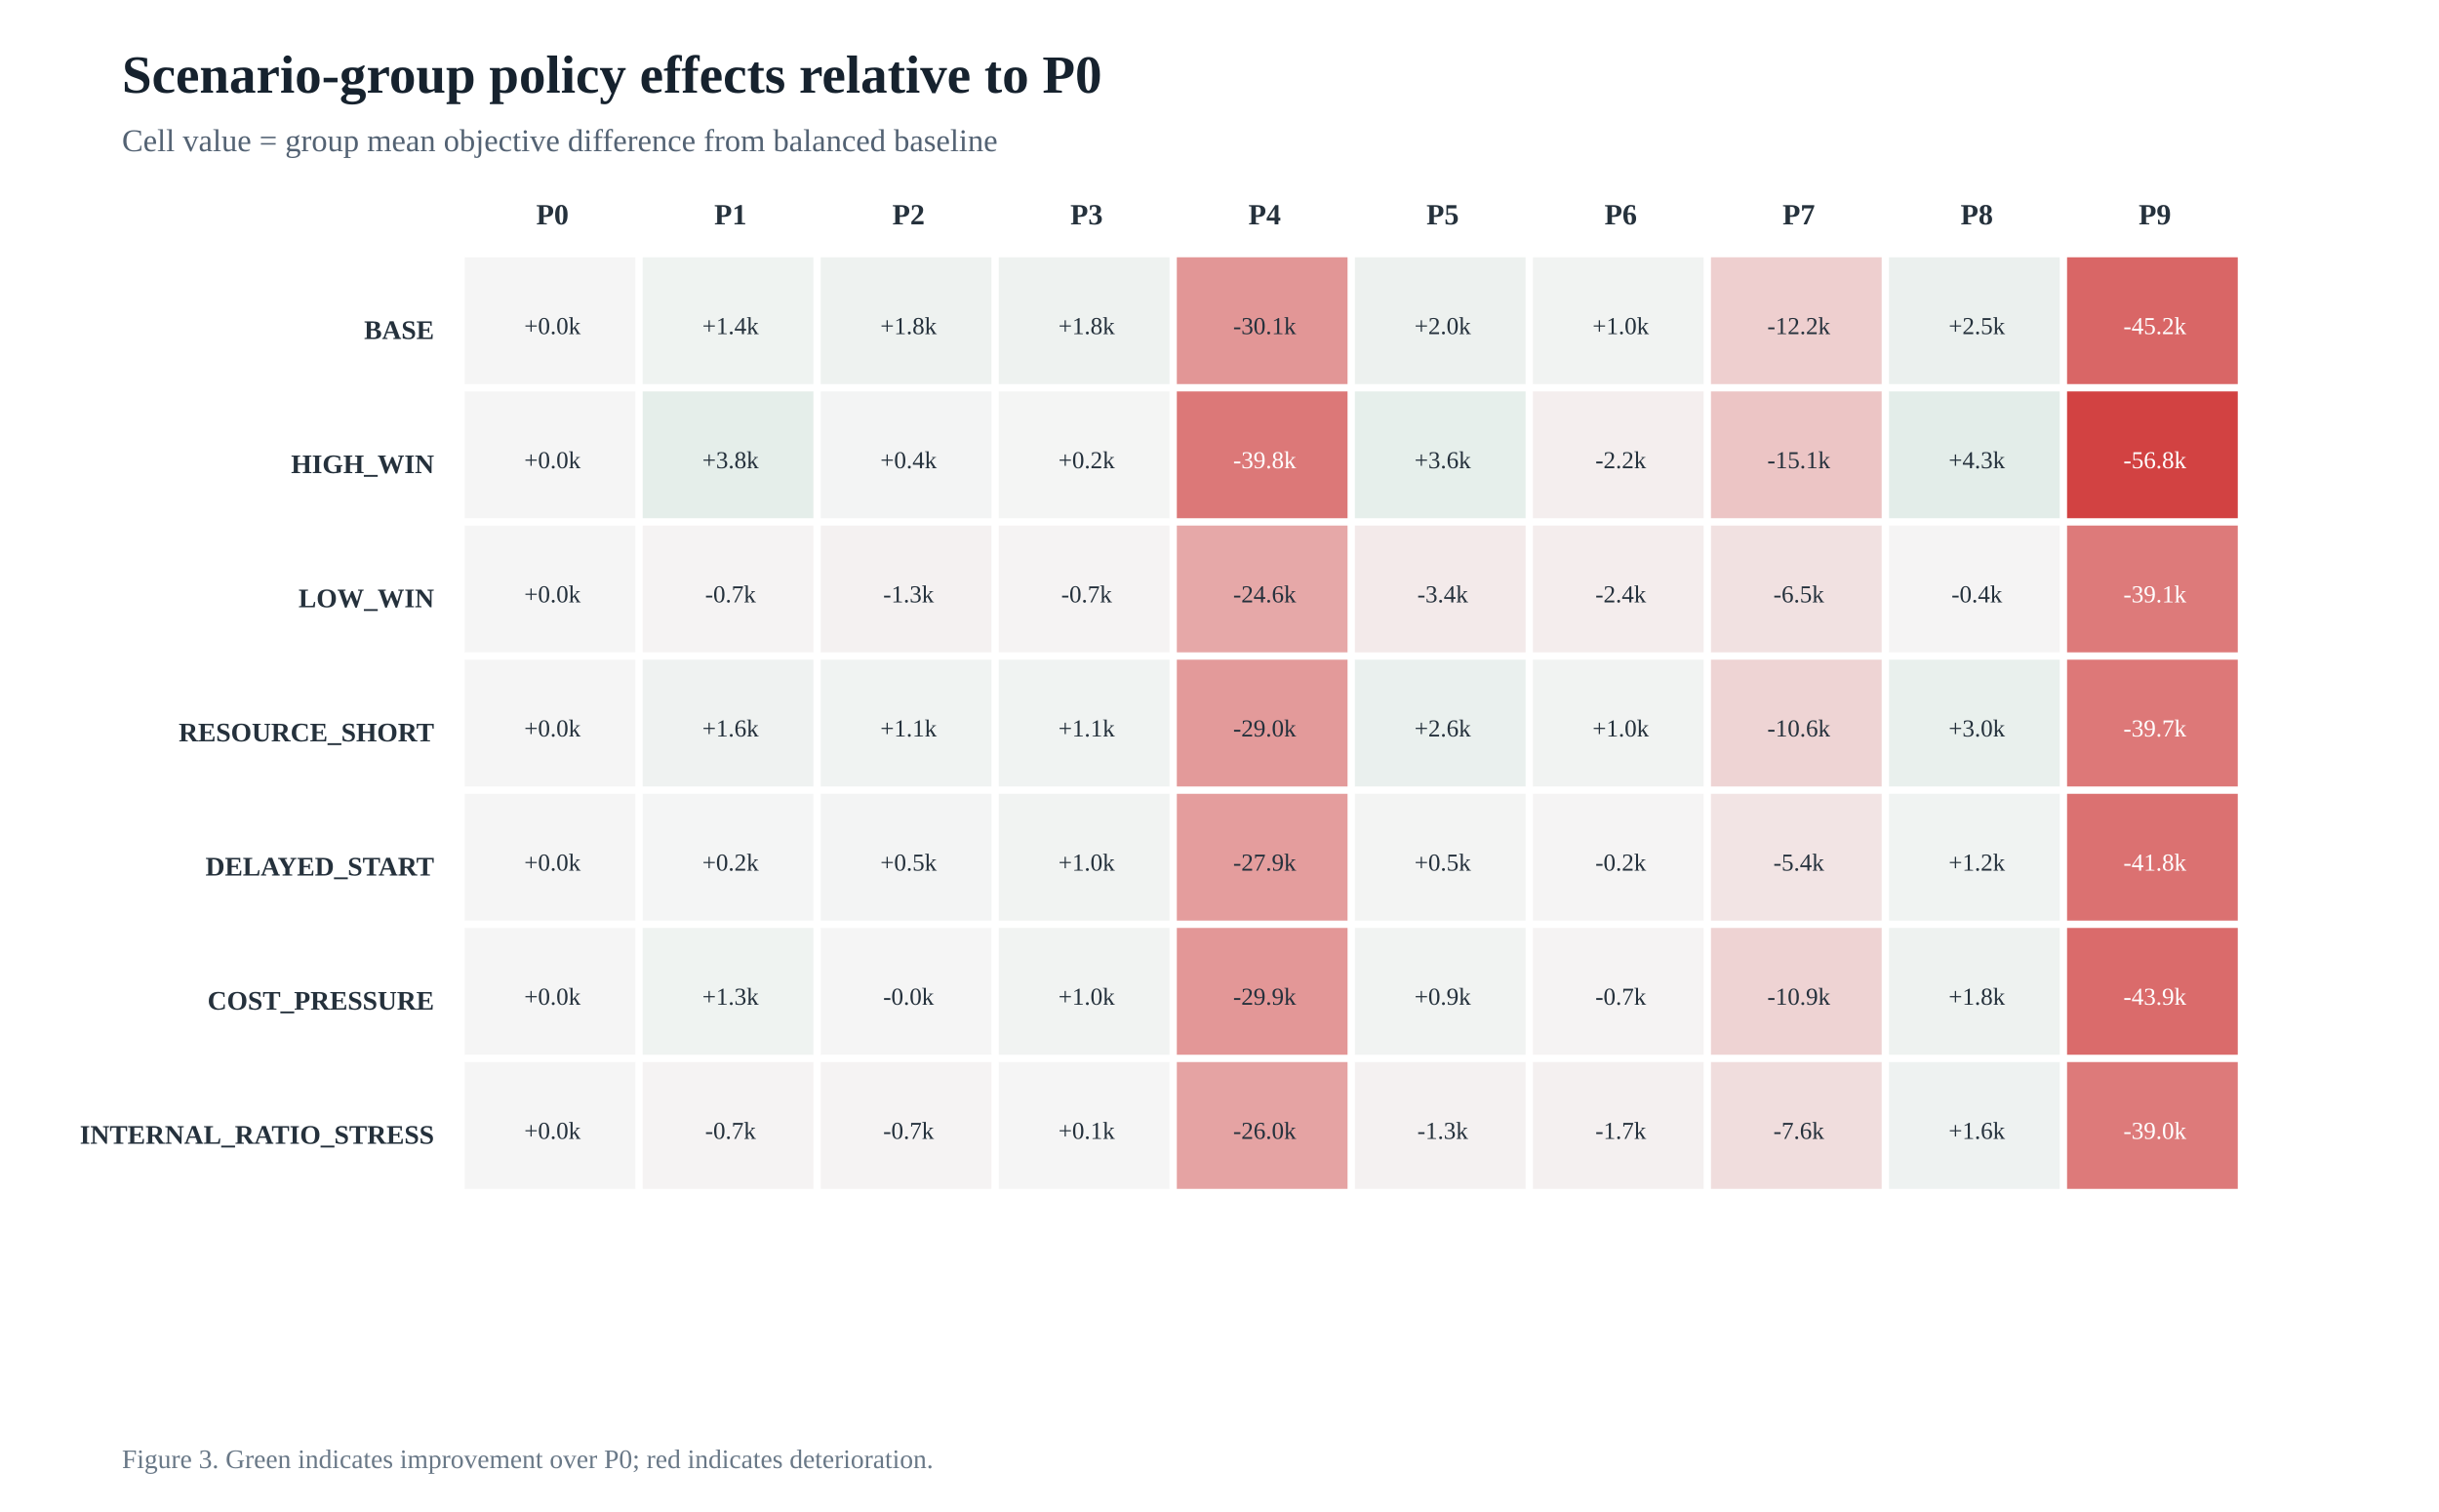
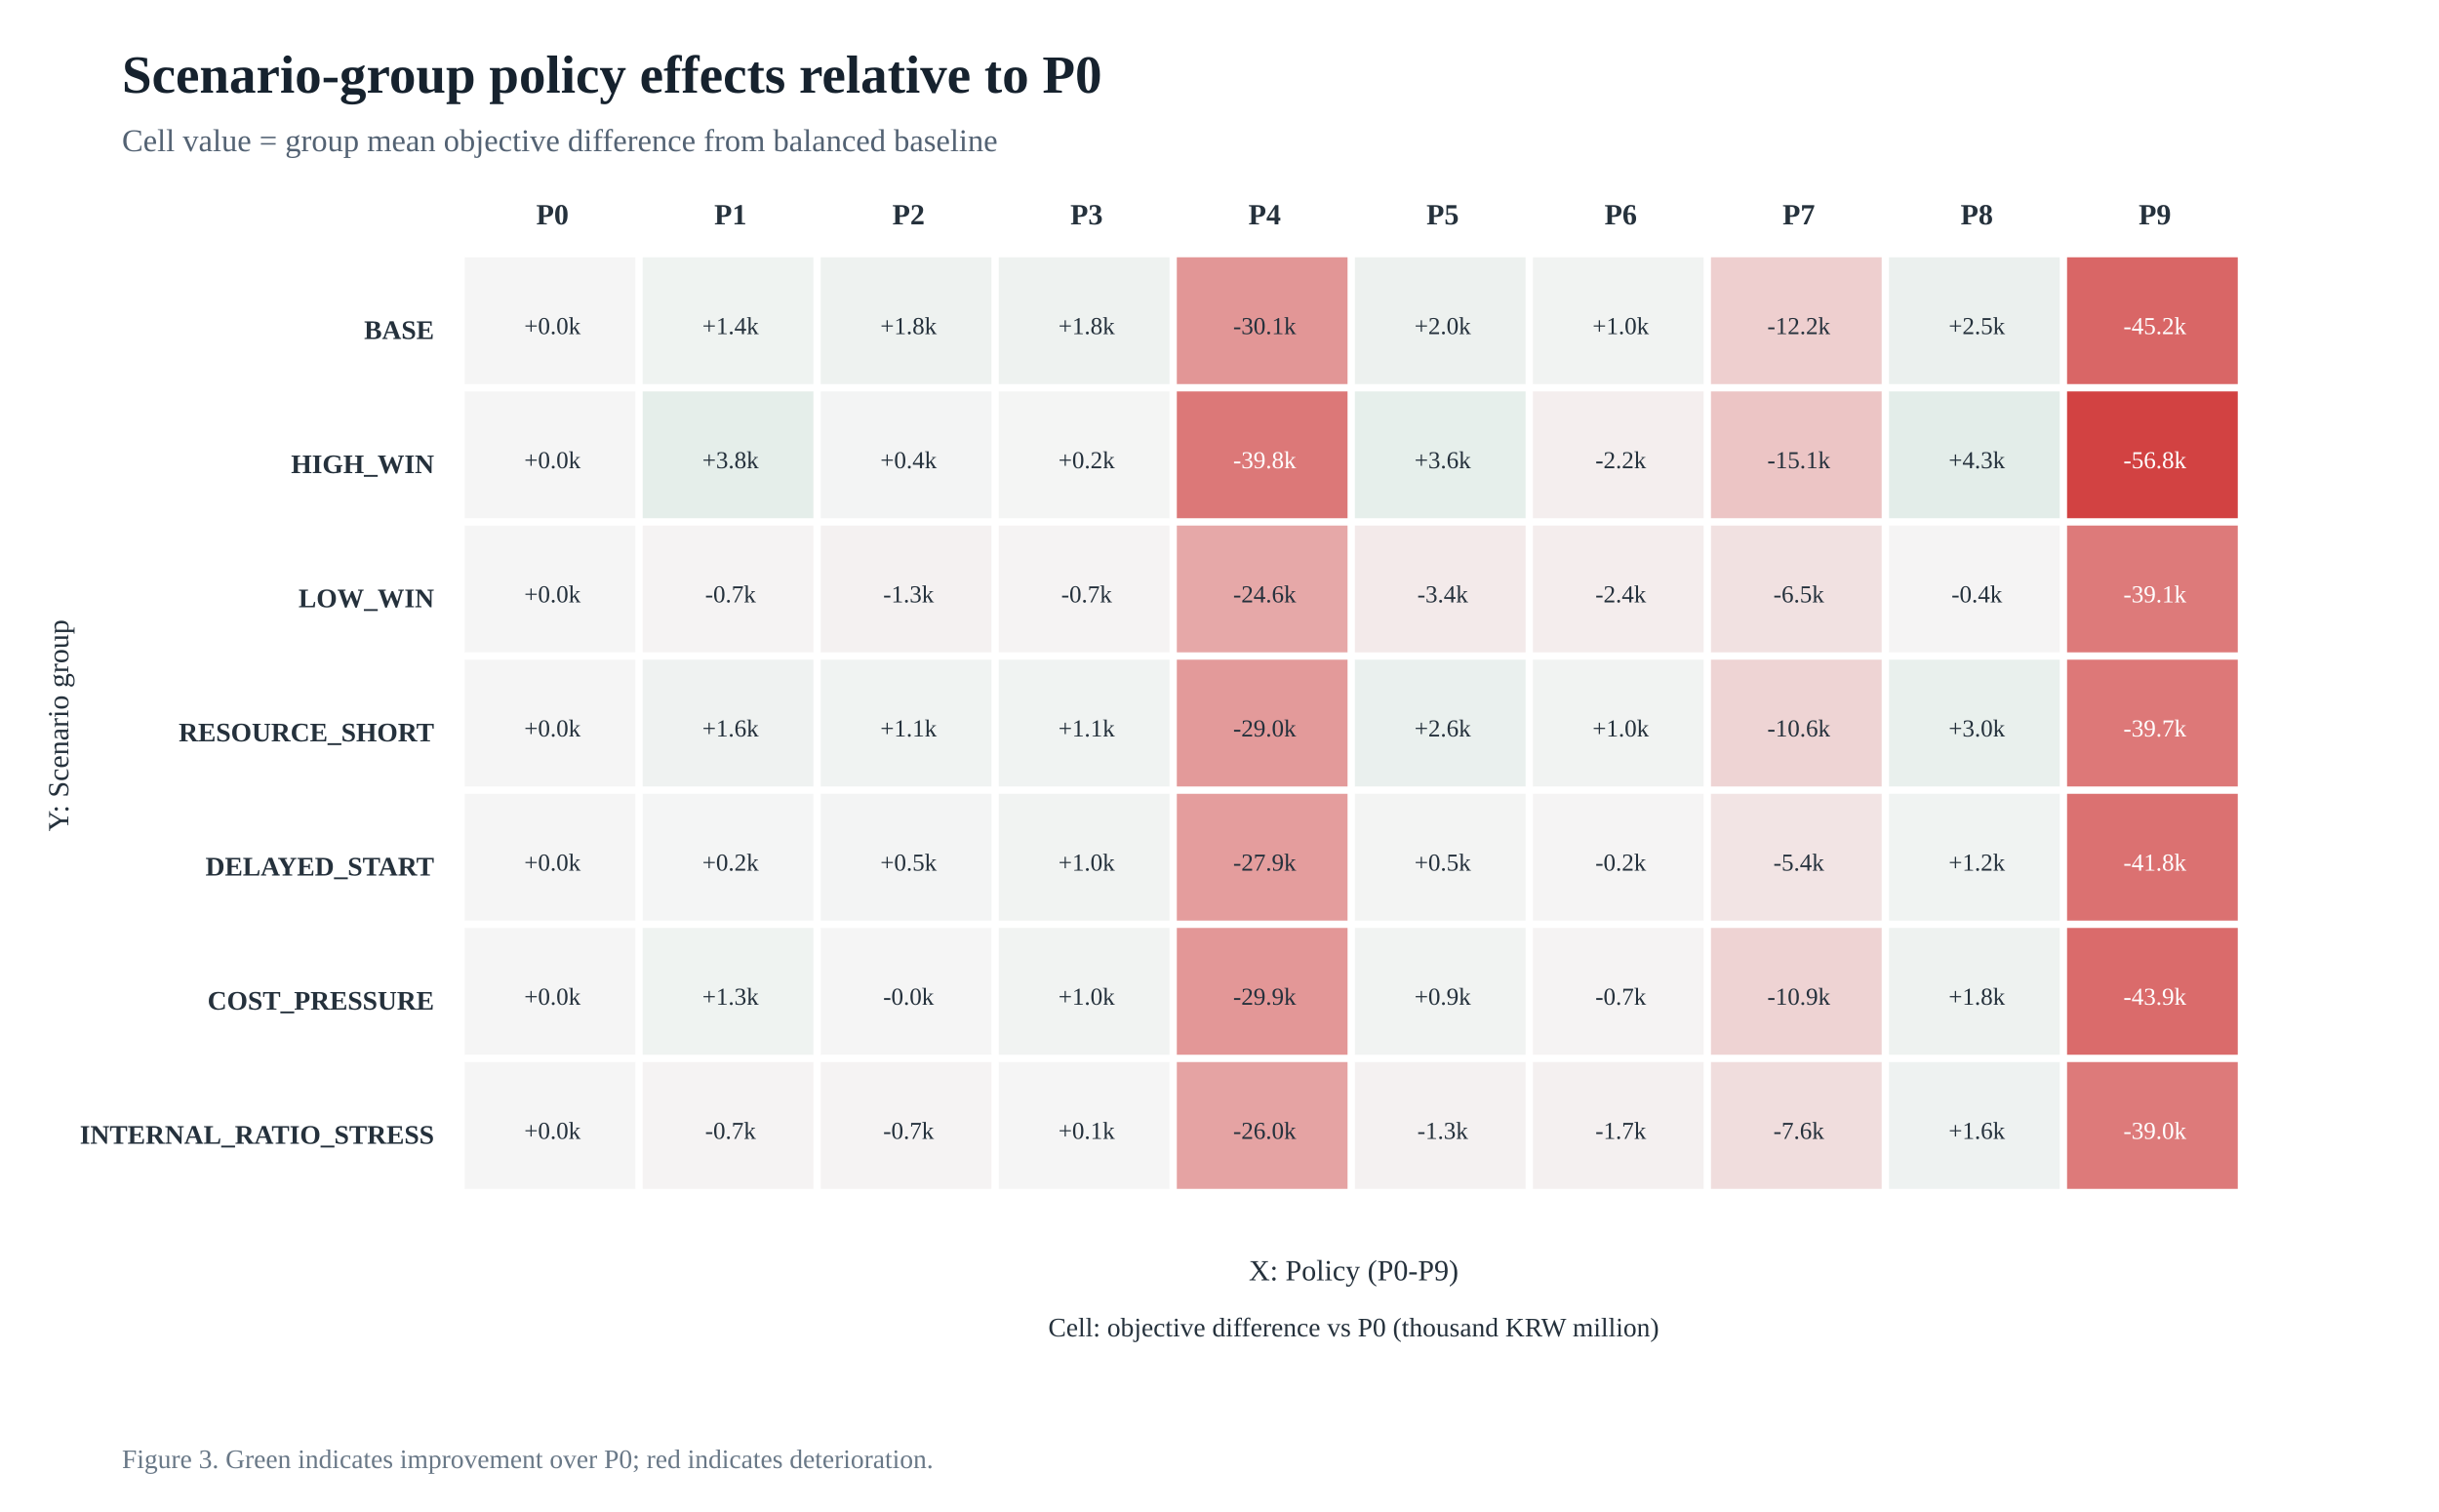
<svg xmlns="http://www.w3.org/2000/svg" width="1000" height="620" viewBox="0 0 1000 620">
  <rect width="100%" height="100%" fill="white" />
  <text x="50.0" y="38.0" font-size="22" text-anchor="start" fill="#16222e" font-weight="bold">Scenario-group policy effects relative to P0</text>
  <text x="50.0" y="62.0" font-size="13" text-anchor="start" fill="#536273" font-weight="normal">Cell value = group mean objective difference from balanced baseline</text>
  <text x="226.5" y="92.0" font-size="12" text-anchor="middle" fill="#25313c" font-weight="bold">P0</text>
  <text x="299.5" y="92.0" font-size="12" text-anchor="middle" fill="#25313c" font-weight="bold">P1</text>
  <text x="372.5" y="92.0" font-size="12" text-anchor="middle" fill="#25313c" font-weight="bold">P2</text>
  <text x="445.5" y="92.0" font-size="12" text-anchor="middle" fill="#25313c" font-weight="bold">P3</text>
  <text x="518.5" y="92.0" font-size="12" text-anchor="middle" fill="#25313c" font-weight="bold">P4</text>
  <text x="591.5" y="92.0" font-size="12" text-anchor="middle" fill="#25313c" font-weight="bold">P5</text>
  <text x="664.5" y="92.0" font-size="12" text-anchor="middle" fill="#25313c" font-weight="bold">P6</text>
  <text x="737.5" y="92.0" font-size="12" text-anchor="middle" fill="#25313c" font-weight="bold">P7</text>
  <text x="810.5" y="92.0" font-size="12" text-anchor="middle" fill="#25313c" font-weight="bold">P8</text>
  <text x="883.5" y="92.0" font-size="12" text-anchor="middle" fill="#25313c" font-weight="bold">P9</text>
  <text x="178.0" y="139.0" font-size="11" text-anchor="end" fill="#25313c" font-weight="bold">BASE</text>
  <rect x="190.0" y="105.0" width="71.0" height="53.0" fill="#f5f5f5" stroke="white" stroke-width="1" opacity="1" />
  <text x="226.5" y="137.0" font-size="10" text-anchor="middle" fill="#25313c" font-weight="normal">+0.0k</text>
  <rect x="263.0" y="105.0" width="71.0" height="53.0" fill="#eff3f1" stroke="white" stroke-width="1" opacity="1" />
  <text x="299.5" y="137.0" font-size="10" text-anchor="middle" fill="#25313c" font-weight="normal">+1.4k</text>
  <rect x="336.0" y="105.0" width="71.0" height="53.0" fill="#eef2f0" stroke="white" stroke-width="1" opacity="1" />
  <text x="372.5" y="137.0" font-size="10" text-anchor="middle" fill="#25313c" font-weight="normal">+1.8k</text>
  <rect x="409.0" y="105.0" width="71.0" height="53.0" fill="#eef2f0" stroke="white" stroke-width="1" opacity="1" />
  <text x="445.5" y="137.0" font-size="10" text-anchor="middle" fill="#25313c" font-weight="normal">+1.8k</text>
  <rect x="482.0" y="105.0" width="71.0" height="53.0" fill="#e29696" stroke="white" stroke-width="1" opacity="1" />
  <text x="518.5" y="137.0" font-size="10" text-anchor="middle" fill="#25313c" font-weight="normal">-30.1k</text>
  <rect x="555.0" y="105.0" width="71.0" height="53.0" fill="#edf1ef" stroke="white" stroke-width="1" opacity="1" />
  <text x="591.5" y="137.0" font-size="10" text-anchor="middle" fill="#25313c" font-weight="normal">+2.0k</text>
  <rect x="628.0" y="105.0" width="71.0" height="53.0" fill="#f1f3f2" stroke="white" stroke-width="1" opacity="1" />
  <text x="664.5" y="137.0" font-size="10" text-anchor="middle" fill="#25313c" font-weight="normal">+1.0k</text>
  <rect x="701.0" y="105.0" width="71.0" height="53.0" fill="#eecfcf" stroke="white" stroke-width="1" opacity="1" />
  <text x="737.5" y="137.0" font-size="10" text-anchor="middle" fill="#25313c" font-weight="normal">-12.2k</text>
  <rect x="774.0" y="105.0" width="71.0" height="53.0" fill="#ebf0ee" stroke="white" stroke-width="1" opacity="1" />
  <text x="810.5" y="137.0" font-size="10" text-anchor="middle" fill="#25313c" font-weight="normal">+2.5k</text>
  <rect x="847.0" y="105.0" width="71.0" height="53.0" fill="#d96666" stroke="white" stroke-width="1" opacity="1" />
  <text x="883.5" y="137.0" font-size="10" text-anchor="middle" fill="white" font-weight="normal">-45.2k</text>
  <text x="178.0" y="194.0" font-size="11" text-anchor="end" fill="#25313c" font-weight="bold">HIGH_WIN</text>
  <rect x="190.0" y="160.0" width="71.0" height="53.0" fill="#f5f5f5" stroke="white" stroke-width="1" opacity="1" />
  <text x="226.5" y="192.0" font-size="10" text-anchor="middle" fill="#25313c" font-weight="normal">+0.0k</text>
  <rect x="263.0" y="160.0" width="71.0" height="53.0" fill="#e5eeea" stroke="white" stroke-width="1" opacity="1" />
  <text x="299.5" y="192.0" font-size="10" text-anchor="middle" fill="#25313c" font-weight="normal">+3.8k</text>
  <rect x="336.0" y="160.0" width="71.0" height="53.0" fill="#f3f4f4" stroke="white" stroke-width="1" opacity="1" />
  <text x="372.5" y="192.0" font-size="10" text-anchor="middle" fill="#25313c" font-weight="normal">+0.4k</text>
  <rect x="409.0" y="160.0" width="71.0" height="53.0" fill="#f4f5f4" stroke="white" stroke-width="1" opacity="1" />
  <text x="445.5" y="192.0" font-size="10" text-anchor="middle" fill="#25313c" font-weight="normal">+0.2k</text>
  <rect x="482.0" y="160.0" width="71.0" height="53.0" fill="#dc7878" stroke="white" stroke-width="1" opacity="1" />
  <text x="518.5" y="192.0" font-size="10" text-anchor="middle" fill="white" font-weight="normal">-39.8k</text>
  <rect x="555.0" y="160.0" width="71.0" height="53.0" fill="#e6efeb" stroke="white" stroke-width="1" opacity="1" />
  <text x="591.5" y="192.0" font-size="10" text-anchor="middle" fill="#25313c" font-weight="normal">+3.6k</text>
  <rect x="628.0" y="160.0" width="71.0" height="53.0" fill="#f4eeee" stroke="white" stroke-width="1" opacity="1" />
  <text x="664.5" y="192.0" font-size="10" text-anchor="middle" fill="#25313c" font-weight="normal">-2.2k</text>
  <rect x="701.0" y="160.0" width="71.0" height="53.0" fill="#ecc5c5" stroke="white" stroke-width="1" opacity="1" />
  <text x="737.5" y="192.0" font-size="10" text-anchor="middle" fill="#25313c" font-weight="normal">-15.1k</text>
  <rect x="774.0" y="160.0" width="71.0" height="53.0" fill="#e3ede9" stroke="white" stroke-width="1" opacity="1" />
  <text x="810.5" y="192.0" font-size="10" text-anchor="middle" fill="#25313c" font-weight="normal">+4.3k</text>
  <rect x="847.0" y="160.0" width="71.0" height="53.0" fill="#d24242" stroke="white" stroke-width="1" opacity="1" />
  <text x="883.5" y="192.0" font-size="10" text-anchor="middle" fill="white" font-weight="normal">-56.8k</text>
  <text x="178.0" y="249.0" font-size="11" text-anchor="end" fill="#25313c" font-weight="bold">LOW_WIN</text>
  <rect x="190.0" y="215.0" width="71.0" height="53.0" fill="#f5f5f5" stroke="white" stroke-width="1" opacity="1" />
  <text x="226.5" y="247.0" font-size="10" text-anchor="middle" fill="#25313c" font-weight="normal">+0.0k</text>
  <rect x="263.0" y="215.0" width="71.0" height="53.0" fill="#f5f3f3" stroke="white" stroke-width="1" opacity="1" />
  <text x="299.5" y="247.0" font-size="10" text-anchor="middle" fill="#25313c" font-weight="normal">-0.7k</text>
  <rect x="336.0" y="215.0" width="71.0" height="53.0" fill="#f4f1f1" stroke="white" stroke-width="1" opacity="1" />
  <text x="372.5" y="247.0" font-size="10" text-anchor="middle" fill="#25313c" font-weight="normal">-1.3k</text>
  <rect x="409.0" y="215.0" width="71.0" height="53.0" fill="#f5f3f3" stroke="white" stroke-width="1" opacity="1" />
  <text x="445.5" y="247.0" font-size="10" text-anchor="middle" fill="#25313c" font-weight="normal">-0.7k</text>
  <rect x="482.0" y="215.0" width="71.0" height="53.0" fill="#e6a8a8" stroke="white" stroke-width="1" opacity="1" />
  <text x="518.5" y="247.0" font-size="10" text-anchor="middle" fill="#25313c" font-weight="normal">-24.6k</text>
  <rect x="555.0" y="215.0" width="71.0" height="53.0" fill="#f3eaea" stroke="white" stroke-width="1" opacity="1" />
  <text x="591.5" y="247.0" font-size="10" text-anchor="middle" fill="#25313c" font-weight="normal">-3.4k</text>
  <rect x="628.0" y="215.0" width="71.0" height="53.0" fill="#f4eded" stroke="white" stroke-width="1" opacity="1" />
  <text x="664.5" y="247.0" font-size="10" text-anchor="middle" fill="#25313c" font-weight="normal">-2.4k</text>
  <rect x="701.0" y="215.0" width="71.0" height="53.0" fill="#f1e1e1" stroke="white" stroke-width="1" opacity="1" />
  <text x="737.5" y="247.0" font-size="10" text-anchor="middle" fill="#25313c" font-weight="normal">-6.5k</text>
  <rect x="774.0" y="215.0" width="71.0" height="53.0" fill="#f5f4f4" stroke="white" stroke-width="1" opacity="1" />
  <text x="810.5" y="247.0" font-size="10" text-anchor="middle" fill="#25313c" font-weight="normal">-0.4k</text>
  <rect x="847.0" y="215.0" width="71.0" height="53.0" fill="#dd7a7a" stroke="white" stroke-width="1" opacity="1" />
  <text x="883.5" y="247.0" font-size="10" text-anchor="middle" fill="white" font-weight="normal">-39.1k</text>
  <text x="178.0" y="304.0" font-size="11" text-anchor="end" fill="#25313c" font-weight="bold">RESOURCE_SHORT</text>
  <rect x="190.0" y="270.0" width="71.0" height="53.0" fill="#f5f5f5" stroke="white" stroke-width="1" opacity="1" />
  <text x="226.5" y="302.0" font-size="10" text-anchor="middle" fill="#25313c" font-weight="normal">+0.0k</text>
  <rect x="263.0" y="270.0" width="71.0" height="53.0" fill="#eff2f1" stroke="white" stroke-width="1" opacity="1" />
  <text x="299.5" y="302.0" font-size="10" text-anchor="middle" fill="#25313c" font-weight="normal">+1.6k</text>
  <rect x="336.0" y="270.0" width="71.0" height="53.0" fill="#f0f3f2" stroke="white" stroke-width="1" opacity="1" />
  <text x="372.5" y="302.0" font-size="10" text-anchor="middle" fill="#25313c" font-weight="normal">+1.1k</text>
  <rect x="409.0" y="270.0" width="71.0" height="53.0" fill="#f0f3f2" stroke="white" stroke-width="1" opacity="1" />
  <text x="445.5" y="302.0" font-size="10" text-anchor="middle" fill="#25313c" font-weight="normal">+1.1k</text>
  <rect x="482.0" y="270.0" width="71.0" height="53.0" fill="#e39a9a" stroke="white" stroke-width="1" opacity="1" />
  <text x="518.5" y="302.0" font-size="10" text-anchor="middle" fill="#25313c" font-weight="normal">-29.0k</text>
  <rect x="555.0" y="270.0" width="71.0" height="53.0" fill="#eaf0ee" stroke="white" stroke-width="1" opacity="1" />
  <text x="591.5" y="302.0" font-size="10" text-anchor="middle" fill="#25313c" font-weight="normal">+2.6k</text>
  <rect x="628.0" y="270.0" width="71.0" height="53.0" fill="#f1f3f2" stroke="white" stroke-width="1" opacity="1" />
  <text x="664.5" y="302.0" font-size="10" text-anchor="middle" fill="#25313c" font-weight="normal">+1.0k</text>
  <rect x="701.0" y="270.0" width="71.0" height="53.0" fill="#eed4d4" stroke="white" stroke-width="1" opacity="1" />
  <text x="737.5" y="302.0" font-size="10" text-anchor="middle" fill="#25313c" font-weight="normal">-10.6k</text>
  <rect x="774.0" y="270.0" width="71.0" height="53.0" fill="#e9f0ed" stroke="white" stroke-width="1" opacity="1" />
  <text x="810.5" y="302.0" font-size="10" text-anchor="middle" fill="#25313c" font-weight="normal">+3.0k</text>
  <rect x="847.0" y="270.0" width="71.0" height="53.0" fill="#dd7878" stroke="white" stroke-width="1" opacity="1" />
  <text x="883.5" y="302.0" font-size="10" text-anchor="middle" fill="white" font-weight="normal">-39.7k</text>
  <text x="178.0" y="359.0" font-size="11" text-anchor="end" fill="#25313c" font-weight="bold">DELAYED_START</text>
  <rect x="190.0" y="325.0" width="71.0" height="53.0" fill="#f5f5f5" stroke="white" stroke-width="1" opacity="1" />
  <text x="226.5" y="357.0" font-size="10" text-anchor="middle" fill="#25313c" font-weight="normal">+0.0k</text>
  <rect x="263.0" y="325.0" width="71.0" height="53.0" fill="#f4f5f5" stroke="white" stroke-width="1" opacity="1" />
  <text x="299.5" y="357.0" font-size="10" text-anchor="middle" fill="#25313c" font-weight="normal">+0.2k</text>
  <rect x="336.0" y="325.0" width="71.0" height="53.0" fill="#f3f4f4" stroke="white" stroke-width="1" opacity="1" />
  <text x="372.5" y="357.0" font-size="10" text-anchor="middle" fill="#25313c" font-weight="normal">+0.5k</text>
  <rect x="409.0" y="325.0" width="71.0" height="53.0" fill="#f1f3f2" stroke="white" stroke-width="1" opacity="1" />
  <text x="445.5" y="357.0" font-size="10" text-anchor="middle" fill="#25313c" font-weight="normal">+1.0k</text>
  <rect x="482.0" y="325.0" width="71.0" height="53.0" fill="#e49d9d" stroke="white" stroke-width="1" opacity="1" />
  <text x="518.5" y="357.0" font-size="10" text-anchor="middle" fill="#25313c" font-weight="normal">-27.9k</text>
  <rect x="555.0" y="325.0" width="71.0" height="53.0" fill="#f3f4f3" stroke="white" stroke-width="1" opacity="1" />
  <text x="591.5" y="357.0" font-size="10" text-anchor="middle" fill="#25313c" font-weight="normal">+0.5k</text>
  <rect x="628.0" y="325.0" width="71.0" height="53.0" fill="#f5f4f4" stroke="white" stroke-width="1" opacity="1" />
  <text x="664.5" y="357.0" font-size="10" text-anchor="middle" fill="#25313c" font-weight="normal">-0.2k</text>
  <rect x="701.0" y="325.0" width="71.0" height="53.0" fill="#f2e4e4" stroke="white" stroke-width="1" opacity="1" />
  <text x="737.5" y="357.0" font-size="10" text-anchor="middle" fill="#25313c" font-weight="normal">-5.4k</text>
  <rect x="774.0" y="325.0" width="71.0" height="53.0" fill="#f0f3f2" stroke="white" stroke-width="1" opacity="1" />
  <text x="810.5" y="357.0" font-size="10" text-anchor="middle" fill="#25313c" font-weight="normal">+1.2k</text>
  <rect x="847.0" y="325.0" width="71.0" height="53.0" fill="#db7171" stroke="white" stroke-width="1" opacity="1" />
  <text x="883.5" y="357.0" font-size="10" text-anchor="middle" fill="white" font-weight="normal">-41.8k</text>
  <text x="178.0" y="414.0" font-size="11" text-anchor="end" fill="#25313c" font-weight="bold">COST_PRESSURE</text>
  <rect x="190.0" y="380.0" width="71.0" height="53.0" fill="#f5f5f5" stroke="white" stroke-width="1" opacity="1" />
  <text x="226.5" y="412.0" font-size="10" text-anchor="middle" fill="#25313c" font-weight="normal">+0.0k</text>
  <rect x="263.0" y="380.0" width="71.0" height="53.0" fill="#eff3f1" stroke="white" stroke-width="1" opacity="1" />
  <text x="299.5" y="412.0" font-size="10" text-anchor="middle" fill="#25313c" font-weight="normal">+1.3k</text>
  <rect x="336.0" y="380.0" width="71.0" height="53.0" fill="#f5f5f5" stroke="white" stroke-width="1" opacity="1" />
  <text x="372.5" y="412.0" font-size="10" text-anchor="middle" fill="#25313c" font-weight="normal">-0.0k</text>
  <rect x="409.0" y="380.0" width="71.0" height="53.0" fill="#f1f3f2" stroke="white" stroke-width="1" opacity="1" />
  <text x="445.5" y="412.0" font-size="10" text-anchor="middle" fill="#25313c" font-weight="normal">+1.0k</text>
  <rect x="482.0" y="380.0" width="71.0" height="53.0" fill="#e39797" stroke="white" stroke-width="1" opacity="1" />
  <text x="518.5" y="412.0" font-size="10" text-anchor="middle" fill="#25313c" font-weight="normal">-29.9k</text>
  <rect x="555.0" y="380.0" width="71.0" height="53.0" fill="#f1f3f2" stroke="white" stroke-width="1" opacity="1" />
  <text x="591.5" y="412.0" font-size="10" text-anchor="middle" fill="#25313c" font-weight="normal">+0.9k</text>
  <rect x="628.0" y="380.0" width="71.0" height="53.0" fill="#f5f3f3" stroke="white" stroke-width="1" opacity="1" />
  <text x="664.5" y="412.0" font-size="10" text-anchor="middle" fill="#25313c" font-weight="normal">-0.7k</text>
  <rect x="701.0" y="380.0" width="71.0" height="53.0" fill="#eed3d3" stroke="white" stroke-width="1" opacity="1" />
  <text x="737.5" y="412.0" font-size="10" text-anchor="middle" fill="#25313c" font-weight="normal">-10.9k</text>
  <rect x="774.0" y="380.0" width="71.0" height="53.0" fill="#eef2f0" stroke="white" stroke-width="1" opacity="1" />
  <text x="810.5" y="412.0" font-size="10" text-anchor="middle" fill="#25313c" font-weight="normal">+1.8k</text>
  <rect x="847.0" y="380.0" width="71.0" height="53.0" fill="#da6b6b" stroke="white" stroke-width="1" opacity="1" />
  <text x="883.5" y="412.0" font-size="10" text-anchor="middle" fill="white" font-weight="normal">-43.9k</text>
  <text x="178.0" y="469.0" font-size="11" text-anchor="end" fill="#25313c" font-weight="bold">INTERNAL_RATIO_STRESS</text>
  <rect x="190.0" y="435.0" width="71.0" height="53.0" fill="#f5f5f5" stroke="white" stroke-width="1" opacity="1" />
  <text x="226.5" y="467.0" font-size="10" text-anchor="middle" fill="#25313c" font-weight="normal">+0.0k</text>
  <rect x="263.0" y="435.0" width="71.0" height="53.0" fill="#f5f3f3" stroke="white" stroke-width="1" opacity="1" />
  <text x="299.5" y="467.0" font-size="10" text-anchor="middle" fill="#25313c" font-weight="normal">-0.7k</text>
  <rect x="336.0" y="435.0" width="71.0" height="53.0" fill="#f5f3f3" stroke="white" stroke-width="1" opacity="1" />
  <text x="372.5" y="467.0" font-size="10" text-anchor="middle" fill="#25313c" font-weight="normal">-0.7k</text>
  <rect x="409.0" y="435.0" width="71.0" height="53.0" fill="#f5f5f5" stroke="white" stroke-width="1" opacity="1" />
  <text x="445.5" y="467.0" font-size="10" text-anchor="middle" fill="#25313c" font-weight="normal">+0.1k</text>
  <rect x="482.0" y="435.0" width="71.0" height="53.0" fill="#e5a3a3" stroke="white" stroke-width="1" opacity="1" />
  <text x="518.5" y="467.0" font-size="10" text-anchor="middle" fill="#25313c" font-weight="normal">-26.0k</text>
  <rect x="555.0" y="435.0" width="71.0" height="53.0" fill="#f4f1f1" stroke="white" stroke-width="1" opacity="1" />
  <text x="591.5" y="467.0" font-size="10" text-anchor="middle" fill="#25313c" font-weight="normal">-1.3k</text>
  <rect x="628.0" y="435.0" width="71.0" height="53.0" fill="#f4f0f0" stroke="white" stroke-width="1" opacity="1" />
  <text x="664.5" y="467.0" font-size="10" text-anchor="middle" fill="#25313c" font-weight="normal">-1.7k</text>
  <rect x="701.0" y="435.0" width="71.0" height="53.0" fill="#f0dddd" stroke="white" stroke-width="1" opacity="1" />
  <text x="737.5" y="467.0" font-size="10" text-anchor="middle" fill="#25313c" font-weight="normal">-7.6k</text>
  <rect x="774.0" y="435.0" width="71.0" height="53.0" fill="#eef2f1" stroke="white" stroke-width="1" opacity="1" />
  <text x="810.5" y="467.0" font-size="10" text-anchor="middle" fill="#25313c" font-weight="normal">+1.6k</text>
  <rect x="847.0" y="435.0" width="71.0" height="53.0" fill="#dd7a7a" stroke="white" stroke-width="1" opacity="1" />
  <text x="883.5" y="467.0" font-size="10" text-anchor="middle" fill="white" font-weight="normal">-39.0k</text>
+   <text x="555.0" y="525.0" font-size="12" text-anchor="middle" fill="#25313c" font-weight="normal">X: Policy (P0-P9)</text>
+   <text x="28.0" y="297.5" font-size="12" text-anchor="middle" fill="#25313c" font-weight="normal" transform="rotate(-90 28 297.5)">Y: Scenario group</text>
+   <text x="555.0" y="548.0" font-size="11" text-anchor="middle" fill="#25313c" font-weight="normal">Cell: objective difference vs P0 (thousand KRW million)</text>
  <text x="50.0" y="602.0" font-size="11" text-anchor="start" fill="#697887" font-weight="normal">Figure 3. Green indicates improvement over P0; red indicates deterioration.</text>
</svg>
